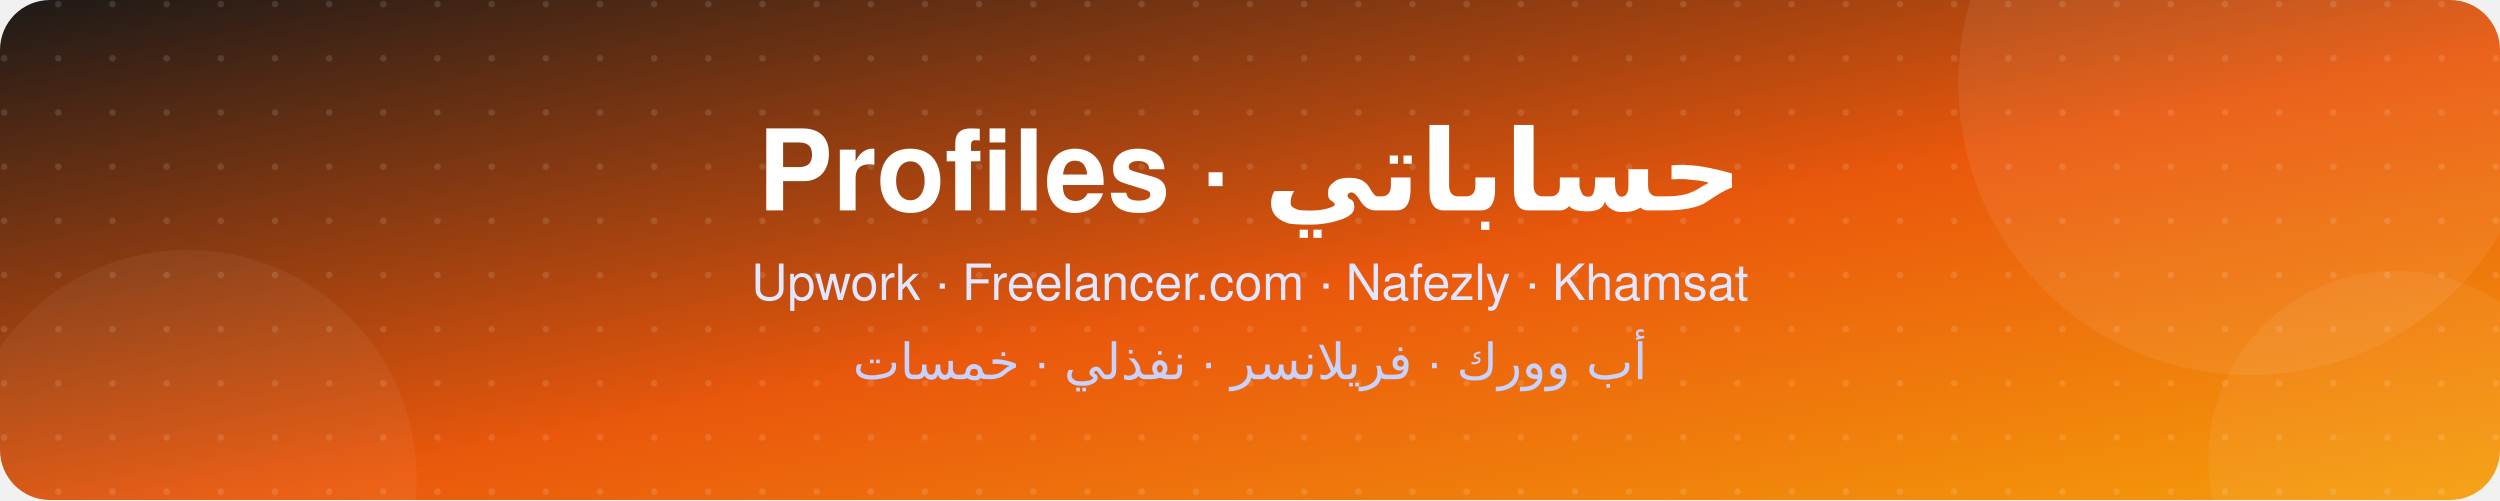
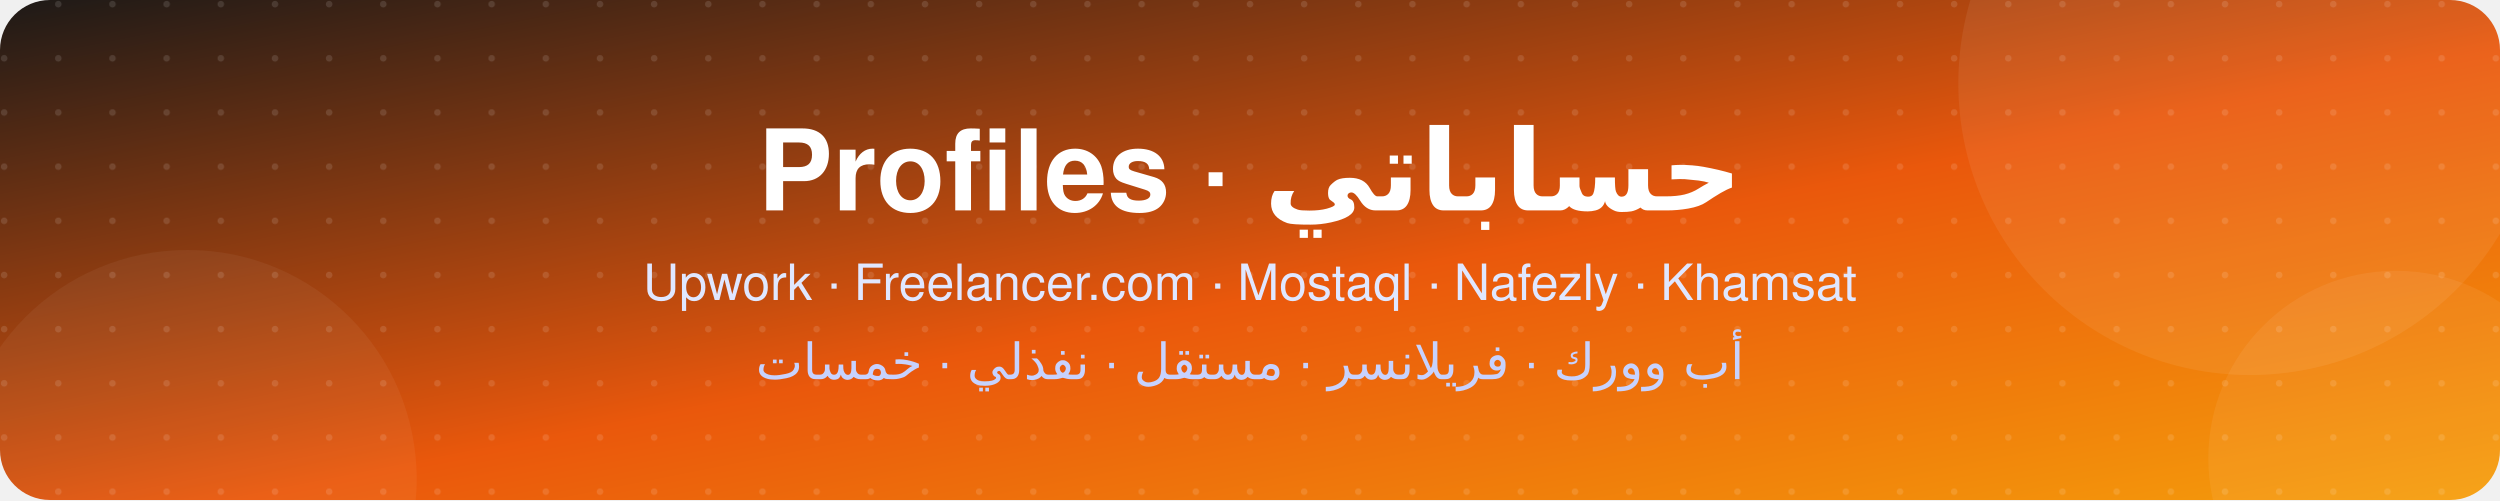
<svg xmlns="http://www.w3.org/2000/svg" width="1200" height="240" viewBox="0 0 1200 240">
  <defs>
    <linearGradient id="g" x1="0" y1="0" x2="1" y2="1">
      <stop offset="0%" stop-color="#1c1917" />
      <stop offset="55%" stop-color="#ea580c" />
      <stop offset="100%" stop-color="#f59e0b" />
    </linearGradient>
    <pattern id="dots" width="26" height="26" patternUnits="userSpaceOnUse">
      <circle cx="2" cy="2" r="1.6" fill="#ffffff" fill-opacity="0.12" />
    </pattern>
  </defs>
  <rect width="1200" height="240" rx="24" fill="url(#g)" />
  <rect width="1200" height="240" rx="24" fill="url(#dots)" />
  <circle cx="1080" cy="40" r="140" fill="#ffffff" fill-opacity="0.07" />
  <circle cx="1150" cy="220" r="90" fill="#ffffff" fill-opacity="0.06" />
  <circle cx="90" cy="230" r="110" fill="#ffffff" fill-opacity="0.05" />
  <text x="600" y="101" text-anchor="middle" font-family="Segoe UI, Helvetica, Arial, sans-serif" font-size="54" font-weight="700" fill="#ffffff">Profiles · حساباتي</text>
-   <text x="600" y="144" text-anchor="middle" font-family="Segoe UI, Helvetica, Arial, sans-serif" font-size="24" fill="#e0e7ff">Upwork · Freelancer.com · Nafezly · Khamsat</text>
-   <text x="600" y="182" text-anchor="middle" direction="rtl" font-family="Segoe UI, Tahoma, Arial, sans-serif" font-size="24" fill="#c7d2fe">أب وورك · فريلانسر · نفذلي · خمسات</text>
+   <text x="600" y="144" text-anchor="middle" font-family="Segoe UI, Helvetica, Arial, sans-serif" font-size="24" fill="#e0e7ff">Upwork · Freelancer.com · Mostaql · Nafezly · Khamsat</text>
+   <text x="600" y="182" text-anchor="middle" direction="rtl" font-family="Segoe UI, Tahoma, Arial, sans-serif" font-size="24" fill="#c7d2fe">أب وورك · فريلانسر · مستقل · نفذلي · خمسات</text>
</svg>
